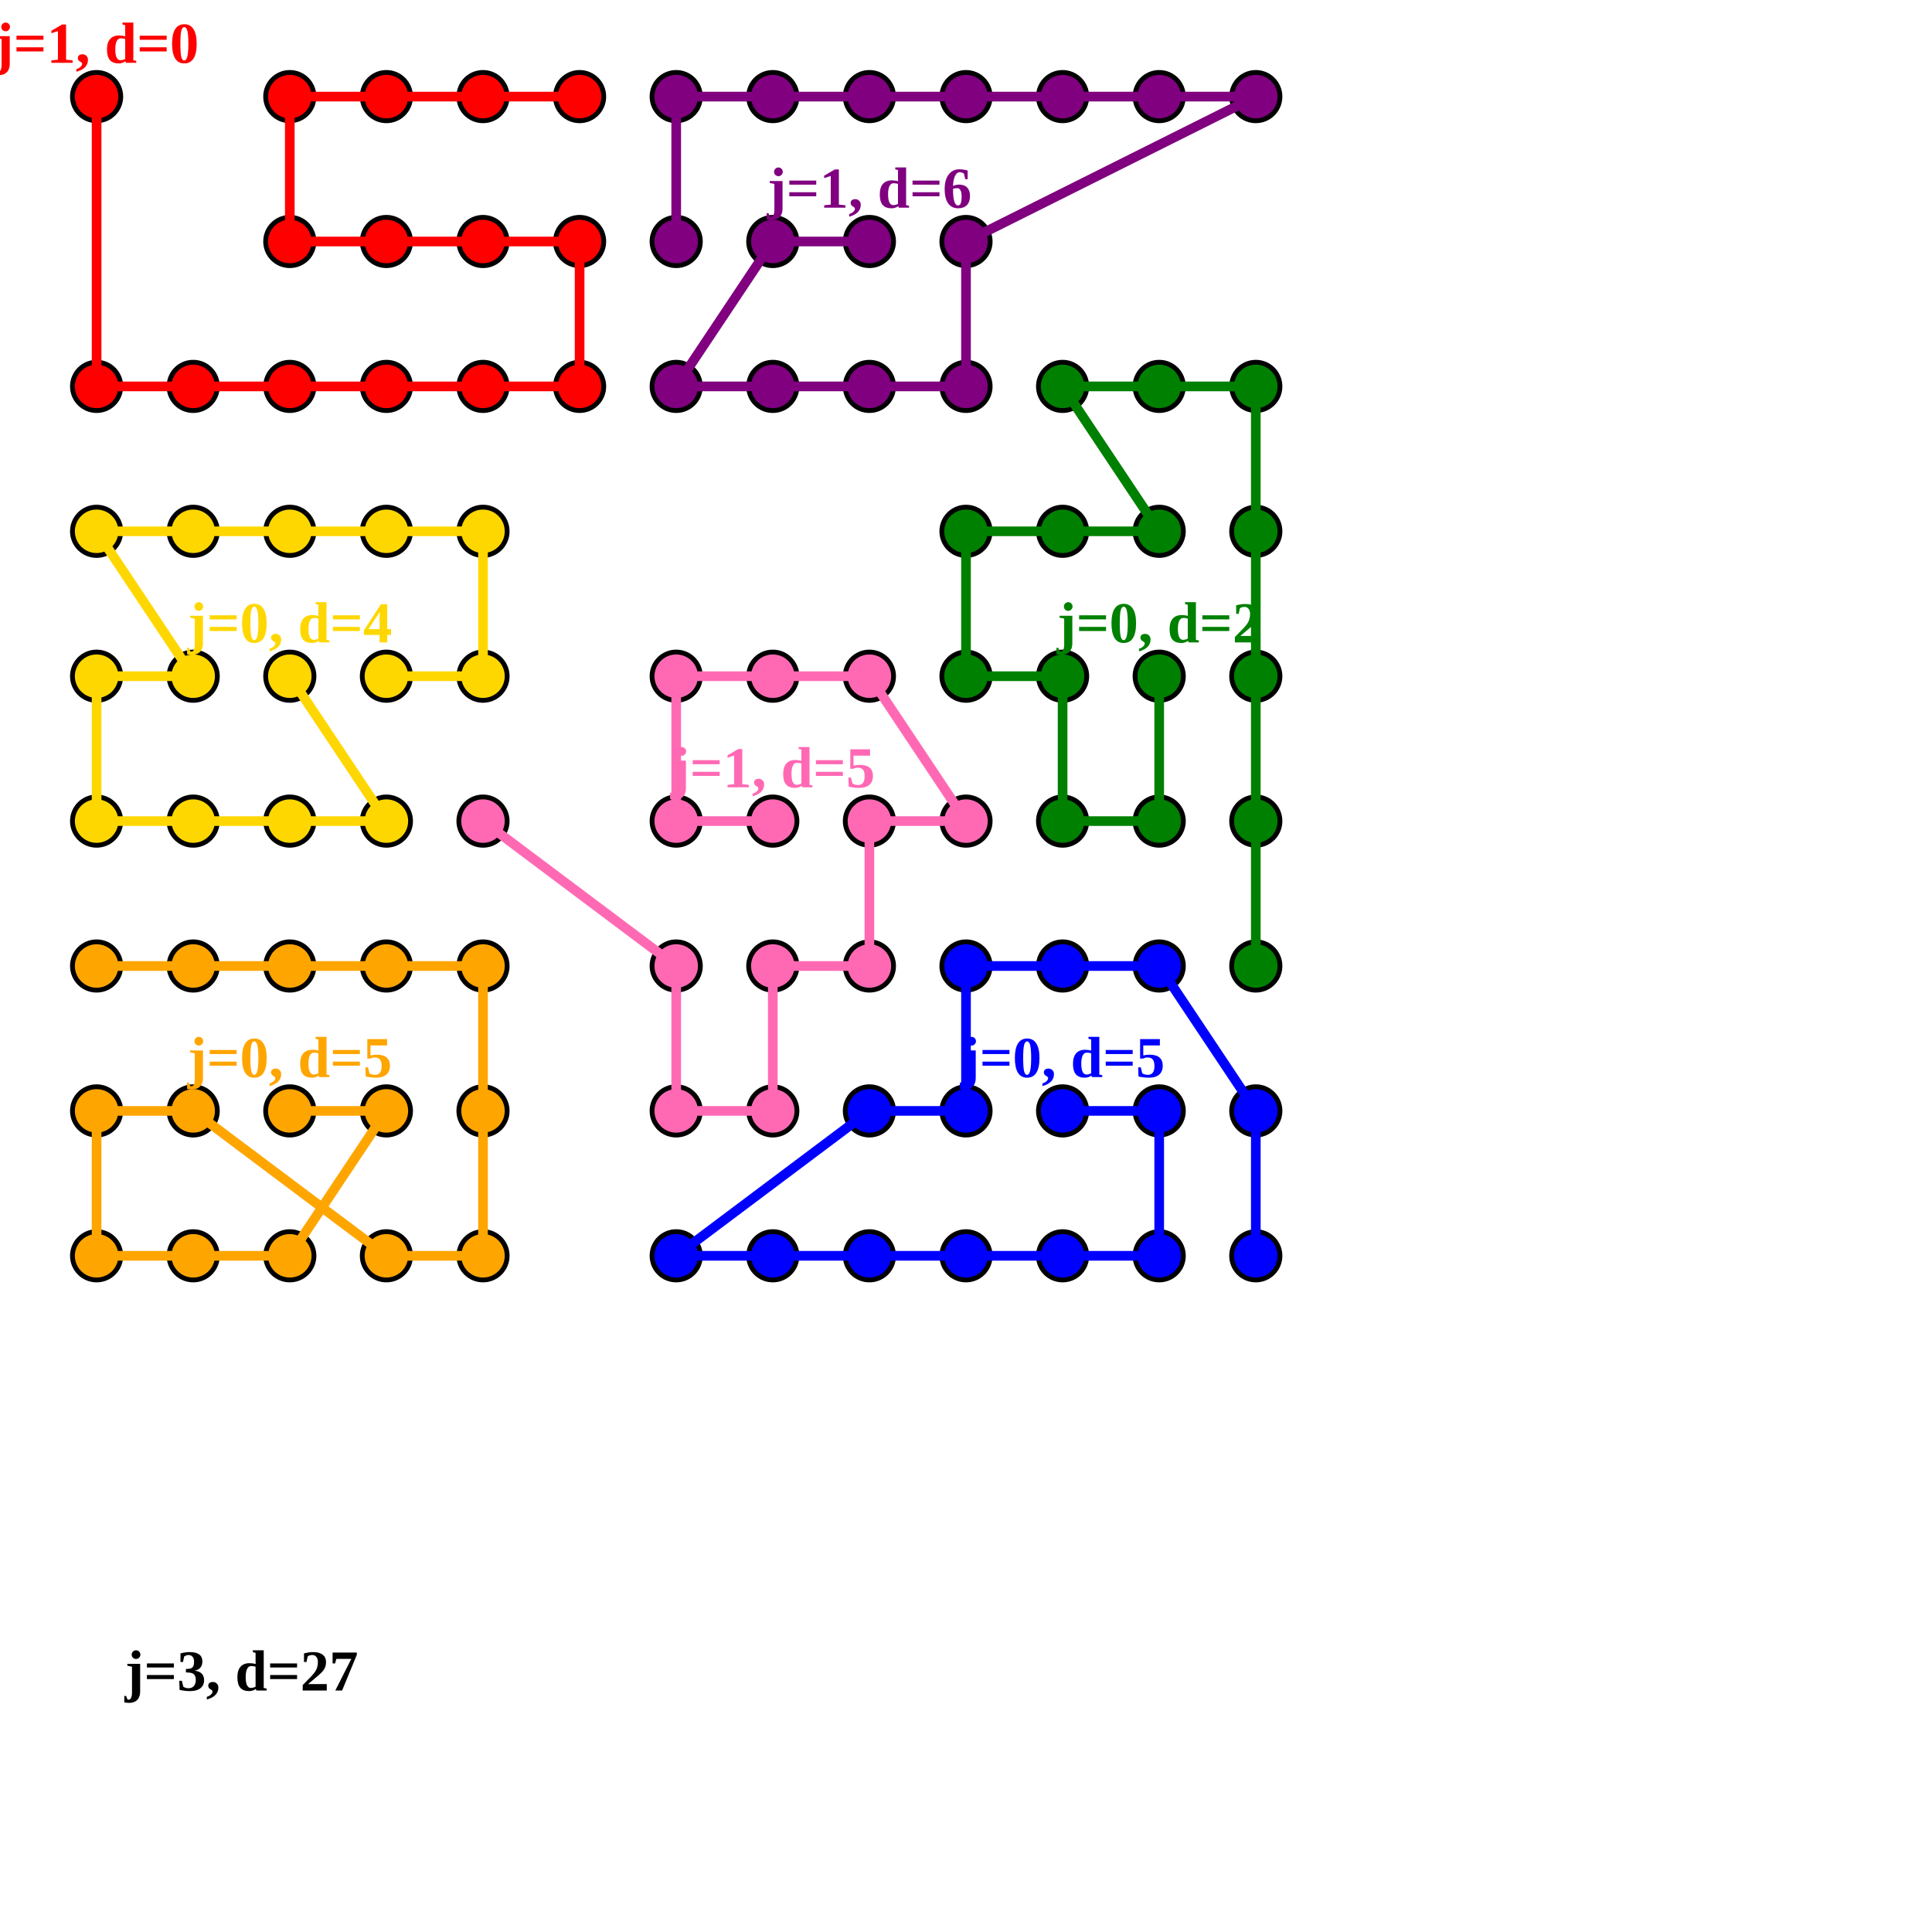
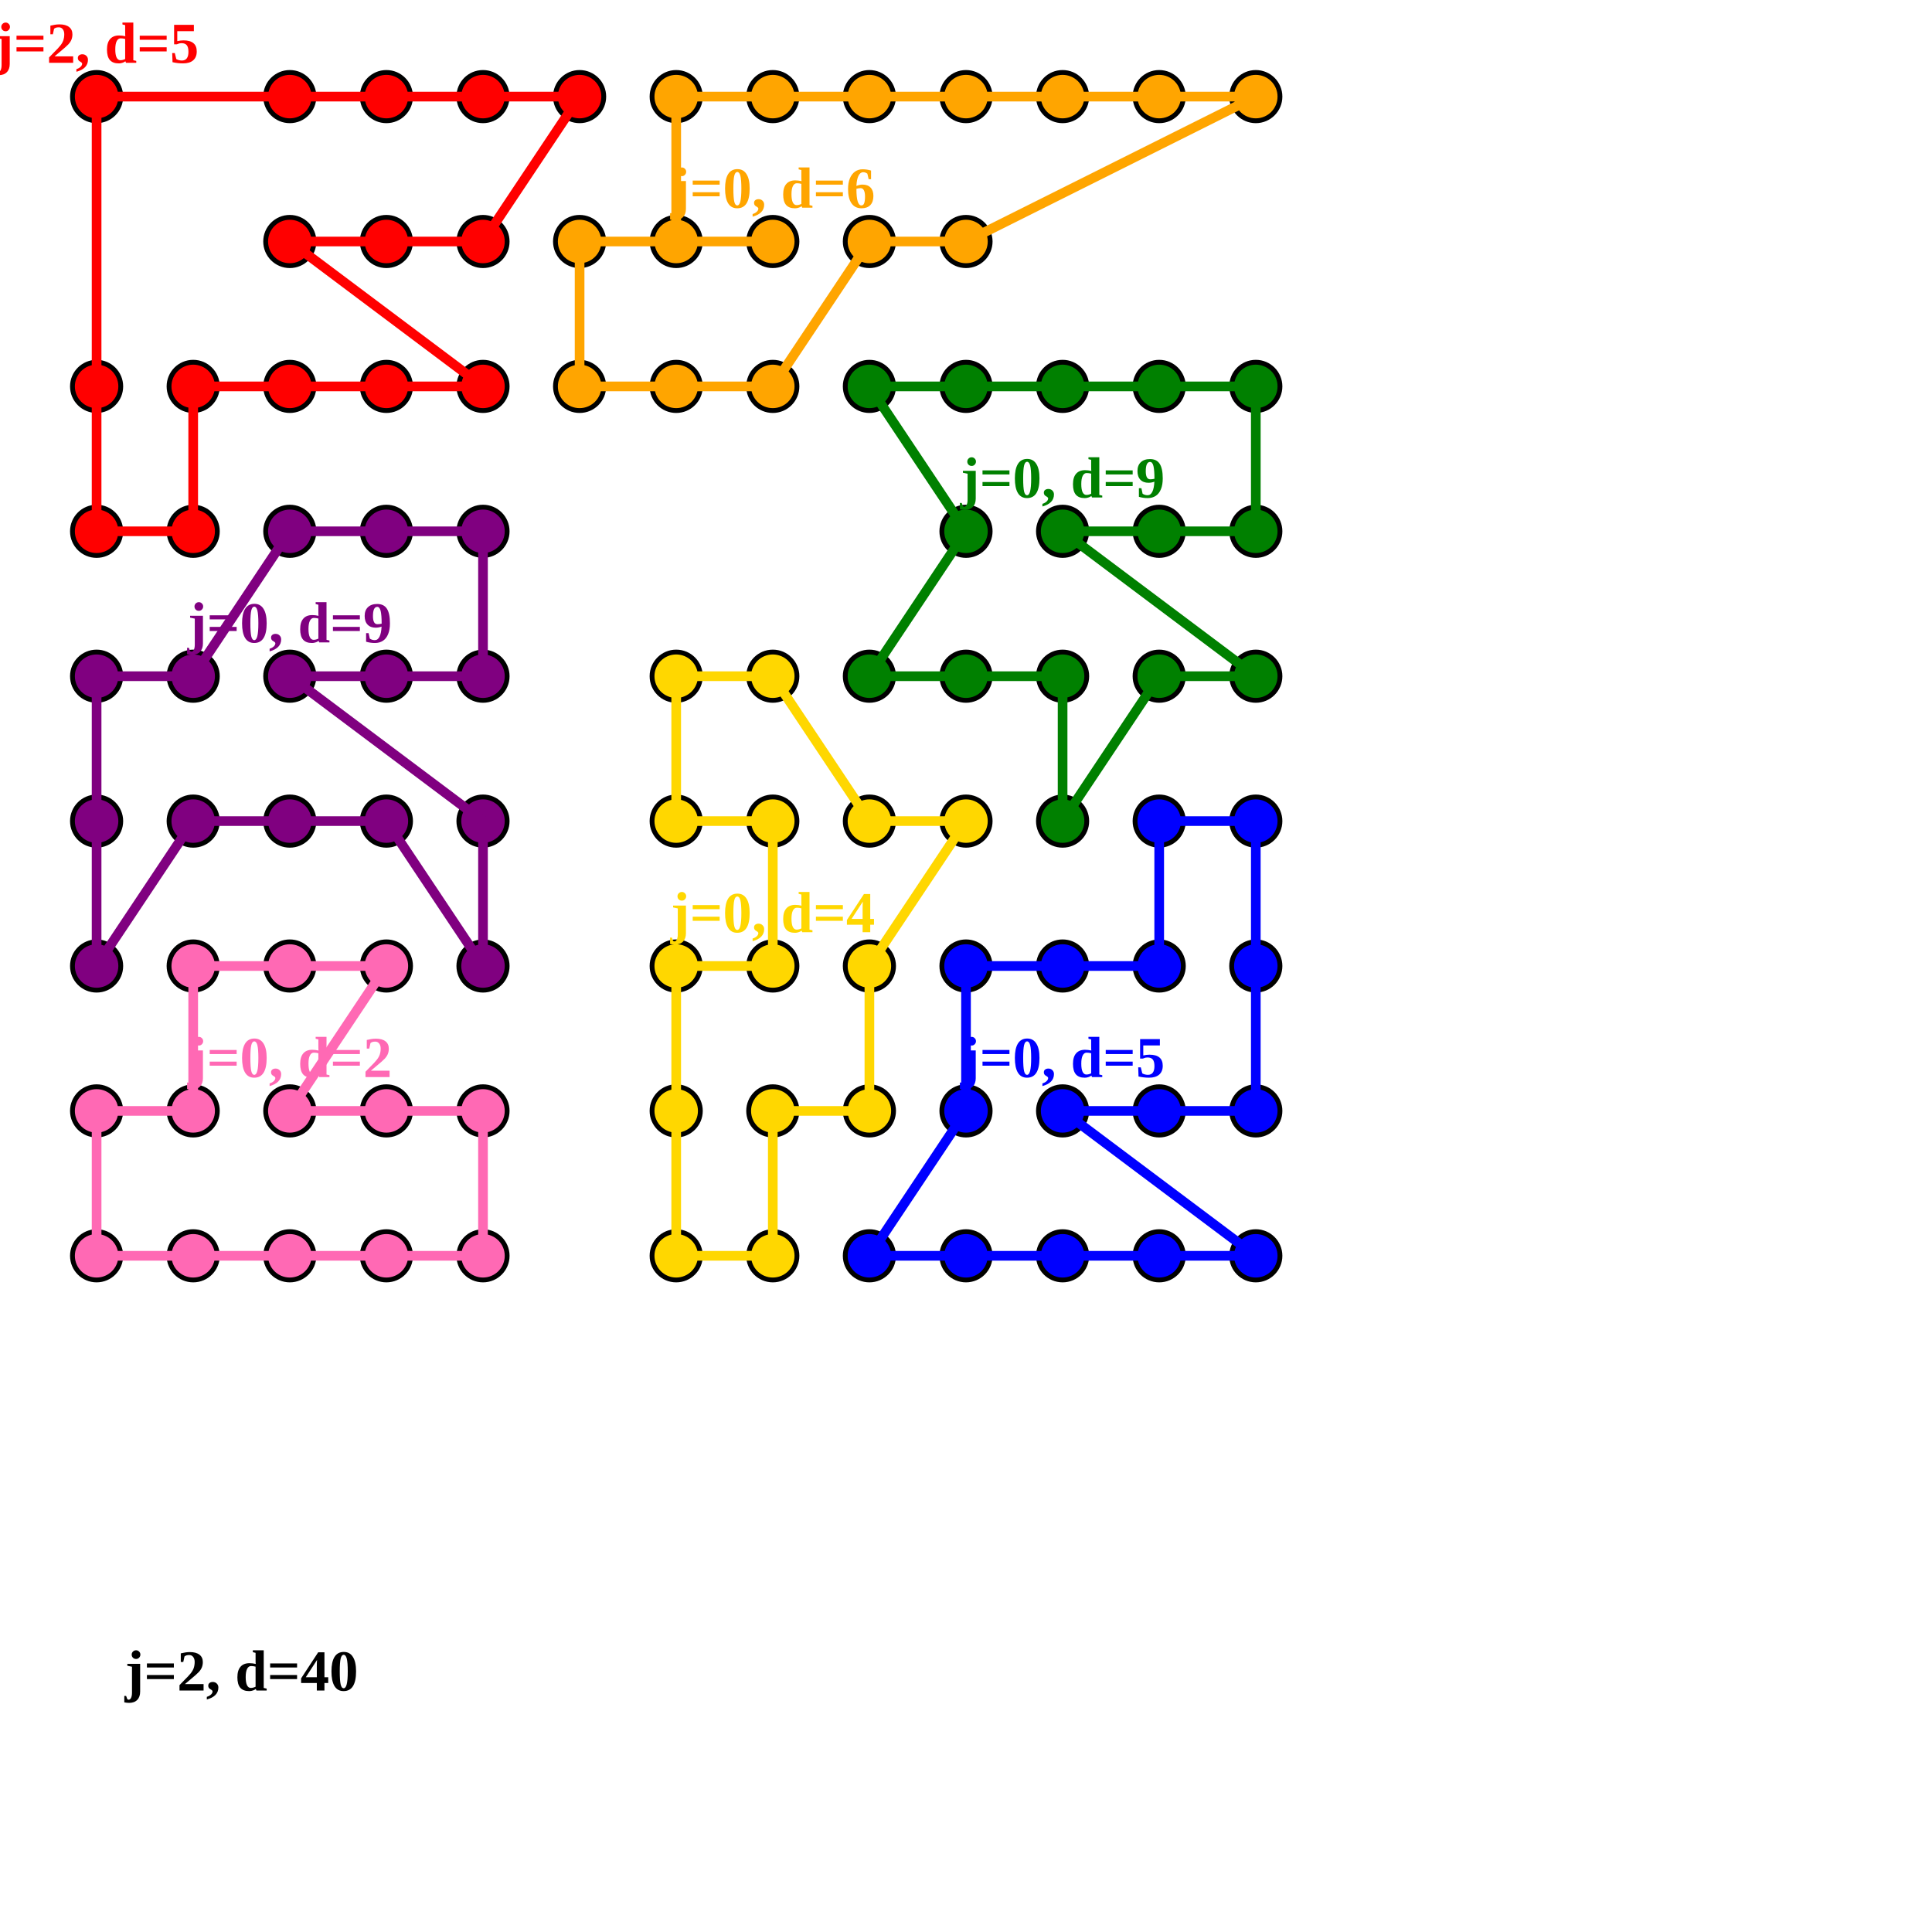
<svg height="400" width="400">
  <rect width="100%" height="100%" fill="white" />
  <circle cx="20" cy="20" r="5" stroke="black" stroke-width="1" fill="red" />
-   <circle cx="20" cy="80" r="5" stroke="black" stroke-width="1" fill="red" />
-   <circle cx="40" cy="80" r="5" stroke="black" stroke-width="1" fill="red" />
-   <circle cx="60" cy="80" r="5" stroke="black" stroke-width="1" fill="red" />
-   <circle cx="80" cy="80" r="5" stroke="black" stroke-width="1" fill="red" />
-   <circle cx="100" cy="80" r="5" stroke="black" stroke-width="1" fill="red" />
-   <circle cx="120" cy="80" r="5" stroke="black" stroke-width="1" fill="red" />
-   <circle cx="120" cy="50" r="5" stroke="black" stroke-width="1" fill="red" />
-   <circle cx="100" cy="50" r="5" stroke="black" stroke-width="1" fill="red" />
-   <circle cx="80" cy="50" r="5" stroke="black" stroke-width="1" fill="red" />
-   <circle cx="60" cy="50" r="5" stroke="black" stroke-width="1" fill="red" />
  <circle cx="60" cy="20" r="5" stroke="black" stroke-width="1" fill="red" />
  <circle cx="80" cy="20" r="5" stroke="black" stroke-width="1" fill="red" />
  <circle cx="100" cy="20" r="5" stroke="black" stroke-width="1" fill="red" />
  <circle cx="120" cy="20" r="5" stroke="black" stroke-width="1" fill="red" />
-   <polyline points="20,20 20,80 40,80 60,80 80,80 100,80 120,80 120,50 100,50 80,50 60,50 60,20 80,20 100,20 120,20 " fill="none" stroke="red" stroke-width="2" />
+   <circle cx="100" cy="50" r="5" stroke="black" stroke-width="1" fill="red" />
+   <circle cx="80" cy="50" r="5" stroke="black" stroke-width="1" fill="red" />
+   <circle cx="60" cy="50" r="5" stroke="black" stroke-width="1" fill="red" />
+   <circle cx="100" cy="80" r="5" stroke="black" stroke-width="1" fill="red" />
+   <circle cx="80" cy="80" r="5" stroke="black" stroke-width="1" fill="red" />
+   <circle cx="60" cy="80" r="5" stroke="black" stroke-width="1" fill="red" />
+   <circle cx="40" cy="80" r="5" stroke="black" stroke-width="1" fill="red" />
+   <circle cx="40" cy="110" r="5" stroke="black" stroke-width="1" fill="red" />
+   <circle cx="20" cy="110" r="5" stroke="black" stroke-width="1" fill="red" />
+   <circle cx="20" cy="80" r="5" stroke="black" stroke-width="1" fill="red" />
+   <polygon points="20,20 60,20 80,20 100,20 120,20 100,50 80,50 60,50 100,80 80,80 60,80 40,80 40,110 20,110 20,80 " fill="none" stroke="red" stroke-width="2" />
  <text x="20" y="13" font-size="12" font-weight="700" fill="red" text-anchor="middle">
-             j=1, d=0
+             j=2, d=5
            </text>
+   <circle cx="220" cy="110" r="5" stroke="black" stroke-width="1" fill="green" />
+   <circle cx="260" cy="140" r="5" stroke="black" stroke-width="1" fill="green" />
  <circle cx="240" cy="140" r="5" stroke="black" stroke-width="1" fill="green" />
-   <circle cx="240" cy="170" r="5" stroke="black" stroke-width="1" fill="green" />
  <circle cx="220" cy="170" r="5" stroke="black" stroke-width="1" fill="green" />
  <circle cx="220" cy="140" r="5" stroke="black" stroke-width="1" fill="green" />
  <circle cx="200" cy="140" r="5" stroke="black" stroke-width="1" fill="green" />
+   <circle cx="180" cy="140" r="5" stroke="black" stroke-width="1" fill="green" />
  <circle cx="200" cy="110" r="5" stroke="black" stroke-width="1" fill="green" />
-   <circle cx="220" cy="110" r="5" stroke="black" stroke-width="1" fill="green" />
-   <circle cx="240" cy="110" r="5" stroke="black" stroke-width="1" fill="green" />
+   <circle cx="180" cy="80" r="5" stroke="black" stroke-width="1" fill="green" />
+   <circle cx="200" cy="80" r="5" stroke="black" stroke-width="1" fill="green" />
  <circle cx="220" cy="80" r="5" stroke="black" stroke-width="1" fill="green" />
  <circle cx="240" cy="80" r="5" stroke="black" stroke-width="1" fill="green" />
  <circle cx="260" cy="80" r="5" stroke="black" stroke-width="1" fill="green" />
  <circle cx="260" cy="110" r="5" stroke="black" stroke-width="1" fill="green" />
-   <circle cx="260" cy="140" r="5" stroke="black" stroke-width="1" fill="green" />
-   <circle cx="260" cy="170" r="5" stroke="black" stroke-width="1" fill="green" />
-   <circle cx="260" cy="200" r="5" stroke="black" stroke-width="1" fill="green" />
-   <polyline points="240,140 240,170 220,170 220,140 200,140 200,110 220,110 240,110 220,80 240,80 260,80 260,110 260,140 260,170 260,200 " fill="none" stroke="green" stroke-width="2" />
-   <text x="240" y="133" font-size="12" font-weight="700" fill="green" text-anchor="middle">
-             j=0, d=2
+   <circle cx="240" cy="110" r="5" stroke="black" stroke-width="1" fill="green" />
+   <polygon points="220,110 260,140 240,140 220,170 220,140 200,140 180,140 200,110 180,80 200,80 220,80 240,80 260,80 260,110 240,110 " fill="none" stroke="green" stroke-width="2" />
+   <text x="220" y="103" font-size="12" font-weight="700" fill="green" text-anchor="middle">
+             j=0, d=9
            </text>
  <circle cx="220" cy="230" r="5" stroke="black" stroke-width="1" fill="blue" />
-   <circle cx="240" cy="230" r="5" stroke="black" stroke-width="1" fill="blue" />
+   <circle cx="260" cy="260" r="5" stroke="black" stroke-width="1" fill="blue" />
  <circle cx="240" cy="260" r="5" stroke="black" stroke-width="1" fill="blue" />
  <circle cx="220" cy="260" r="5" stroke="black" stroke-width="1" fill="blue" />
  <circle cx="200" cy="260" r="5" stroke="black" stroke-width="1" fill="blue" />
  <circle cx="180" cy="260" r="5" stroke="black" stroke-width="1" fill="blue" />
-   <circle cx="160" cy="260" r="5" stroke="black" stroke-width="1" fill="blue" />
-   <circle cx="140" cy="260" r="5" stroke="black" stroke-width="1" fill="blue" />
-   <circle cx="180" cy="230" r="5" stroke="black" stroke-width="1" fill="blue" />
  <circle cx="200" cy="230" r="5" stroke="black" stroke-width="1" fill="blue" />
  <circle cx="200" cy="200" r="5" stroke="black" stroke-width="1" fill="blue" />
  <circle cx="220" cy="200" r="5" stroke="black" stroke-width="1" fill="blue" />
  <circle cx="240" cy="200" r="5" stroke="black" stroke-width="1" fill="blue" />
+   <circle cx="240" cy="170" r="5" stroke="black" stroke-width="1" fill="blue" />
+   <circle cx="260" cy="170" r="5" stroke="black" stroke-width="1" fill="blue" />
+   <circle cx="260" cy="200" r="5" stroke="black" stroke-width="1" fill="blue" />
  <circle cx="260" cy="230" r="5" stroke="black" stroke-width="1" fill="blue" />
-   <circle cx="260" cy="260" r="5" stroke="black" stroke-width="1" fill="blue" />
-   <polyline points="220,230 240,230 240,260 220,260 200,260 180,260 160,260 140,260 180,230 200,230 200,200 220,200 240,200 260,230 260,260 " fill="none" stroke="blue" stroke-width="2" />
+   <circle cx="240" cy="230" r="5" stroke="black" stroke-width="1" fill="blue" />
+   <polygon points="220,230 260,260 240,260 220,260 200,260 180,260 200,230 200,200 220,200 240,200 240,170 260,170 260,200 260,230 240,230 " fill="none" stroke="blue" stroke-width="2" />
  <text x="220" y="223" font-size="12" font-weight="700" fill="blue" text-anchor="middle">
            j=0, d=5
            </text>
-   <circle cx="60" cy="230" r="5" stroke="black" stroke-width="1" fill="orange" />
-   <circle cx="80" cy="230" r="5" stroke="black" stroke-width="1" fill="orange" />
-   <circle cx="60" cy="260" r="5" stroke="black" stroke-width="1" fill="orange" />
-   <circle cx="40" cy="260" r="5" stroke="black" stroke-width="1" fill="orange" />
-   <circle cx="20" cy="260" r="5" stroke="black" stroke-width="1" fill="orange" />
-   <circle cx="20" cy="230" r="5" stroke="black" stroke-width="1" fill="orange" />
-   <circle cx="40" cy="230" r="5" stroke="black" stroke-width="1" fill="orange" />
-   <circle cx="80" cy="260" r="5" stroke="black" stroke-width="1" fill="orange" />
-   <circle cx="100" cy="260" r="5" stroke="black" stroke-width="1" fill="orange" />
-   <circle cx="100" cy="230" r="5" stroke="black" stroke-width="1" fill="orange" />
-   <circle cx="100" cy="200" r="5" stroke="black" stroke-width="1" fill="orange" />
-   <circle cx="80" cy="200" r="5" stroke="black" stroke-width="1" fill="orange" />
-   <circle cx="60" cy="200" r="5" stroke="black" stroke-width="1" fill="orange" />
-   <circle cx="40" cy="200" r="5" stroke="black" stroke-width="1" fill="orange" />
-   <circle cx="20" cy="200" r="5" stroke="black" stroke-width="1" fill="orange" />
-   <polyline points="60,230 80,230 60,260 40,260 20,260 20,230 40,230 80,260 100,260 100,230 100,200 80,200 60,200 40,200 20,200 " fill="none" stroke="orange" stroke-width="2" />
-   <text x="60" y="223" font-size="12" font-weight="700" fill="orange" text-anchor="middle">
-             j=0, d=5
+   <circle cx="160" cy="50" r="5" stroke="black" stroke-width="1" fill="orange" />
+   <circle cx="140" cy="50" r="5" stroke="black" stroke-width="1" fill="orange" />
+   <circle cx="140" cy="20" r="5" stroke="black" stroke-width="1" fill="orange" />
+   <circle cx="160" cy="20" r="5" stroke="black" stroke-width="1" fill="orange" />
+   <circle cx="180" cy="20" r="5" stroke="black" stroke-width="1" fill="orange" />
+   <circle cx="200" cy="20" r="5" stroke="black" stroke-width="1" fill="orange" />
+   <circle cx="220" cy="20" r="5" stroke="black" stroke-width="1" fill="orange" />
+   <circle cx="240" cy="20" r="5" stroke="black" stroke-width="1" fill="orange" />
+   <circle cx="260" cy="20" r="5" stroke="black" stroke-width="1" fill="orange" />
+   <circle cx="200" cy="50" r="5" stroke="black" stroke-width="1" fill="orange" />
+   <circle cx="180" cy="50" r="5" stroke="black" stroke-width="1" fill="orange" />
+   <circle cx="160" cy="80" r="5" stroke="black" stroke-width="1" fill="orange" />
+   <circle cx="140" cy="80" r="5" stroke="black" stroke-width="1" fill="orange" />
+   <circle cx="120" cy="80" r="5" stroke="black" stroke-width="1" fill="orange" />
+   <circle cx="120" cy="50" r="5" stroke="black" stroke-width="1" fill="orange" />
+   <polygon points="160,50 140,50 140,20 160,20 180,20 200,20 220,20 240,20 260,20 200,50 180,50 160,80 140,80 120,80 120,50 " fill="none" stroke="orange" stroke-width="2" />
+   <text x="160" y="43" font-size="12" font-weight="700" fill="orange" text-anchor="middle">
+             j=0, d=6
            </text>
-   <circle cx="180" cy="50" r="5" stroke="black" stroke-width="1" fill="purple" />
-   <circle cx="160" cy="50" r="5" stroke="black" stroke-width="1" fill="purple" />
-   <circle cx="140" cy="80" r="5" stroke="black" stroke-width="1" fill="purple" />
-   <circle cx="160" cy="80" r="5" stroke="black" stroke-width="1" fill="purple" />
-   <circle cx="180" cy="80" r="5" stroke="black" stroke-width="1" fill="purple" />
-   <circle cx="200" cy="80" r="5" stroke="black" stroke-width="1" fill="purple" />
-   <circle cx="200" cy="50" r="5" stroke="black" stroke-width="1" fill="purple" />
-   <circle cx="260" cy="20" r="5" stroke="black" stroke-width="1" fill="purple" />
-   <circle cx="240" cy="20" r="5" stroke="black" stroke-width="1" fill="purple" />
-   <circle cx="220" cy="20" r="5" stroke="black" stroke-width="1" fill="purple" />
-   <circle cx="200" cy="20" r="5" stroke="black" stroke-width="1" fill="purple" />
-   <circle cx="180" cy="20" r="5" stroke="black" stroke-width="1" fill="purple" />
-   <circle cx="160" cy="20" r="5" stroke="black" stroke-width="1" fill="purple" />
-   <circle cx="140" cy="20" r="5" stroke="black" stroke-width="1" fill="purple" />
-   <circle cx="140" cy="50" r="5" stroke="black" stroke-width="1" fill="purple" />
-   <polyline points="180,50 160,50 140,80 160,80 180,80 200,80 200,50 260,20 240,20 220,20 200,20 180,20 160,20 140,20 140,50 " fill="none" stroke="purple" stroke-width="2" />
-   <text x="180" y="43" font-size="12" font-weight="700" fill="purple" text-anchor="middle">
-             j=1, d=6
+   <circle cx="60" cy="140" r="5" stroke="black" stroke-width="1" fill="purple" />
+   <circle cx="80" cy="140" r="5" stroke="black" stroke-width="1" fill="purple" />
+   <circle cx="100" cy="140" r="5" stroke="black" stroke-width="1" fill="purple" />
+   <circle cx="100" cy="110" r="5" stroke="black" stroke-width="1" fill="purple" />
+   <circle cx="80" cy="110" r="5" stroke="black" stroke-width="1" fill="purple" />
+   <circle cx="60" cy="110" r="5" stroke="black" stroke-width="1" fill="purple" />
+   <circle cx="40" cy="140" r="5" stroke="black" stroke-width="1" fill="purple" />
+   <circle cx="20" cy="140" r="5" stroke="black" stroke-width="1" fill="purple" />
+   <circle cx="20" cy="170" r="5" stroke="black" stroke-width="1" fill="purple" />
+   <circle cx="20" cy="200" r="5" stroke="black" stroke-width="1" fill="purple" />
+   <circle cx="40" cy="170" r="5" stroke="black" stroke-width="1" fill="purple" />
+   <circle cx="60" cy="170" r="5" stroke="black" stroke-width="1" fill="purple" />
+   <circle cx="80" cy="170" r="5" stroke="black" stroke-width="1" fill="purple" />
+   <circle cx="100" cy="200" r="5" stroke="black" stroke-width="1" fill="purple" />
+   <circle cx="100" cy="170" r="5" stroke="black" stroke-width="1" fill="purple" />
+   <polygon points="60,140 80,140 100,140 100,110 80,110 60,110 40,140 20,140 20,170 20,200 40,170 60,170 80,170 100,200 100,170 " fill="none" stroke="purple" stroke-width="2" />
+   <text x="60" y="133" font-size="12" font-weight="700" fill="purple" text-anchor="middle">
+             j=0, d=9
            </text>
-   <circle cx="60" cy="140" r="5" stroke="black" stroke-width="1" fill="gold" />
-   <circle cx="80" cy="170" r="5" stroke="black" stroke-width="1" fill="gold" />
-   <circle cx="60" cy="170" r="5" stroke="black" stroke-width="1" fill="gold" />
-   <circle cx="40" cy="170" r="5" stroke="black" stroke-width="1" fill="gold" />
-   <circle cx="20" cy="170" r="5" stroke="black" stroke-width="1" fill="gold" />
-   <circle cx="20" cy="140" r="5" stroke="black" stroke-width="1" fill="gold" />
-   <circle cx="40" cy="140" r="5" stroke="black" stroke-width="1" fill="gold" />
-   <circle cx="20" cy="110" r="5" stroke="black" stroke-width="1" fill="gold" />
-   <circle cx="40" cy="110" r="5" stroke="black" stroke-width="1" fill="gold" />
-   <circle cx="60" cy="110" r="5" stroke="black" stroke-width="1" fill="gold" />
-   <circle cx="80" cy="110" r="5" stroke="black" stroke-width="1" fill="gold" />
-   <circle cx="100" cy="110" r="5" stroke="black" stroke-width="1" fill="gold" />
-   <circle cx="100" cy="140" r="5" stroke="black" stroke-width="1" fill="gold" />
-   <circle cx="80" cy="140" r="5" stroke="black" stroke-width="1" fill="gold" />
-   <polyline points="60,140 80,170 60,170 40,170 20,170 20,140 40,140 20,110 40,110 60,110 80,110 100,110 100,140 80,140 " fill="none" stroke="gold" stroke-width="2" />
-   <text x="60" y="133" font-size="12" font-weight="700" fill="gold" text-anchor="middle">
+   <circle cx="160" cy="200" r="5" stroke="black" stroke-width="1" fill="gold" />
+   <circle cx="140" cy="200" r="5" stroke="black" stroke-width="1" fill="gold" />
+   <circle cx="140" cy="230" r="5" stroke="black" stroke-width="1" fill="gold" />
+   <circle cx="140" cy="260" r="5" stroke="black" stroke-width="1" fill="gold" />
+   <circle cx="160" cy="260" r="5" stroke="black" stroke-width="1" fill="gold" />
+   <circle cx="160" cy="230" r="5" stroke="black" stroke-width="1" fill="gold" />
+   <circle cx="180" cy="230" r="5" stroke="black" stroke-width="1" fill="gold" />
+   <circle cx="180" cy="200" r="5" stroke="black" stroke-width="1" fill="gold" />
+   <circle cx="200" cy="170" r="5" stroke="black" stroke-width="1" fill="gold" />
+   <circle cx="180" cy="170" r="5" stroke="black" stroke-width="1" fill="gold" />
+   <circle cx="160" cy="140" r="5" stroke="black" stroke-width="1" fill="gold" />
+   <circle cx="140" cy="140" r="5" stroke="black" stroke-width="1" fill="gold" />
+   <circle cx="140" cy="170" r="5" stroke="black" stroke-width="1" fill="gold" />
+   <circle cx="160" cy="170" r="5" stroke="black" stroke-width="1" fill="gold" />
+   <polygon points="160,200 140,200 140,230 140,260 160,260 160,230 180,230 180,200 200,170 180,170 160,140 140,140 140,170 160,170 " fill="none" stroke="gold" stroke-width="2" />
+   <text x="160" y="193" font-size="12" font-weight="700" fill="gold" text-anchor="middle">
            j=0, d=4
            </text>
-   <circle cx="160" cy="170" r="5" stroke="black" stroke-width="1" fill="hotpink" />
-   <circle cx="140" cy="170" r="5" stroke="black" stroke-width="1" fill="hotpink" />
-   <circle cx="140" cy="140" r="5" stroke="black" stroke-width="1" fill="hotpink" />
-   <circle cx="160" cy="140" r="5" stroke="black" stroke-width="1" fill="hotpink" />
-   <circle cx="180" cy="140" r="5" stroke="black" stroke-width="1" fill="hotpink" />
-   <circle cx="200" cy="170" r="5" stroke="black" stroke-width="1" fill="hotpink" />
-   <circle cx="180" cy="170" r="5" stroke="black" stroke-width="1" fill="hotpink" />
-   <circle cx="180" cy="200" r="5" stroke="black" stroke-width="1" fill="hotpink" />
-   <circle cx="160" cy="200" r="5" stroke="black" stroke-width="1" fill="hotpink" />
-   <circle cx="160" cy="230" r="5" stroke="black" stroke-width="1" fill="hotpink" />
-   <circle cx="140" cy="230" r="5" stroke="black" stroke-width="1" fill="hotpink" />
-   <circle cx="140" cy="200" r="5" stroke="black" stroke-width="1" fill="hotpink" />
-   <circle cx="100" cy="170" r="5" stroke="black" stroke-width="1" fill="hotpink" />
-   <polyline points="160,170 140,170 140,140 160,140 180,140 200,170 180,170 180,200 160,200 160,230 140,230 140,200 100,170 " fill="none" stroke="hotpink" stroke-width="2" />
-   <text x="160" y="163" font-size="12" font-weight="700" fill="hotpink" text-anchor="middle">
-             j=1, d=5
+   <circle cx="60" cy="230" r="5" stroke="black" stroke-width="1" fill="hotpink" />
+   <circle cx="80" cy="230" r="5" stroke="black" stroke-width="1" fill="hotpink" />
+   <circle cx="100" cy="230" r="5" stroke="black" stroke-width="1" fill="hotpink" />
+   <circle cx="100" cy="260" r="5" stroke="black" stroke-width="1" fill="hotpink" />
+   <circle cx="80" cy="260" r="5" stroke="black" stroke-width="1" fill="hotpink" />
+   <circle cx="60" cy="260" r="5" stroke="black" stroke-width="1" fill="hotpink" />
+   <circle cx="40" cy="260" r="5" stroke="black" stroke-width="1" fill="hotpink" />
+   <circle cx="20" cy="260" r="5" stroke="black" stroke-width="1" fill="hotpink" />
+   <circle cx="20" cy="230" r="5" stroke="black" stroke-width="1" fill="hotpink" />
+   <circle cx="40" cy="230" r="5" stroke="black" stroke-width="1" fill="hotpink" />
+   <circle cx="40" cy="200" r="5" stroke="black" stroke-width="1" fill="hotpink" />
+   <circle cx="60" cy="200" r="5" stroke="black" stroke-width="1" fill="hotpink" />
+   <circle cx="80" cy="200" r="5" stroke="black" stroke-width="1" fill="hotpink" />
+   <polygon points="60,230 80,230 100,230 100,260 80,260 60,260 40,260 20,260 20,230 40,230 40,200 60,200 80,200 " fill="none" stroke="hotpink" stroke-width="2" />
+   <text x="60" y="223" font-size="12" font-weight="700" fill="hotpink" text-anchor="middle">
+             j=0, d=2
            </text>
  <text x="50" y="350" font-size="12" font-weight="700" text-anchor="middle">
-         j=3, d=27
+         j=2, d=40
        </text>
</svg>
